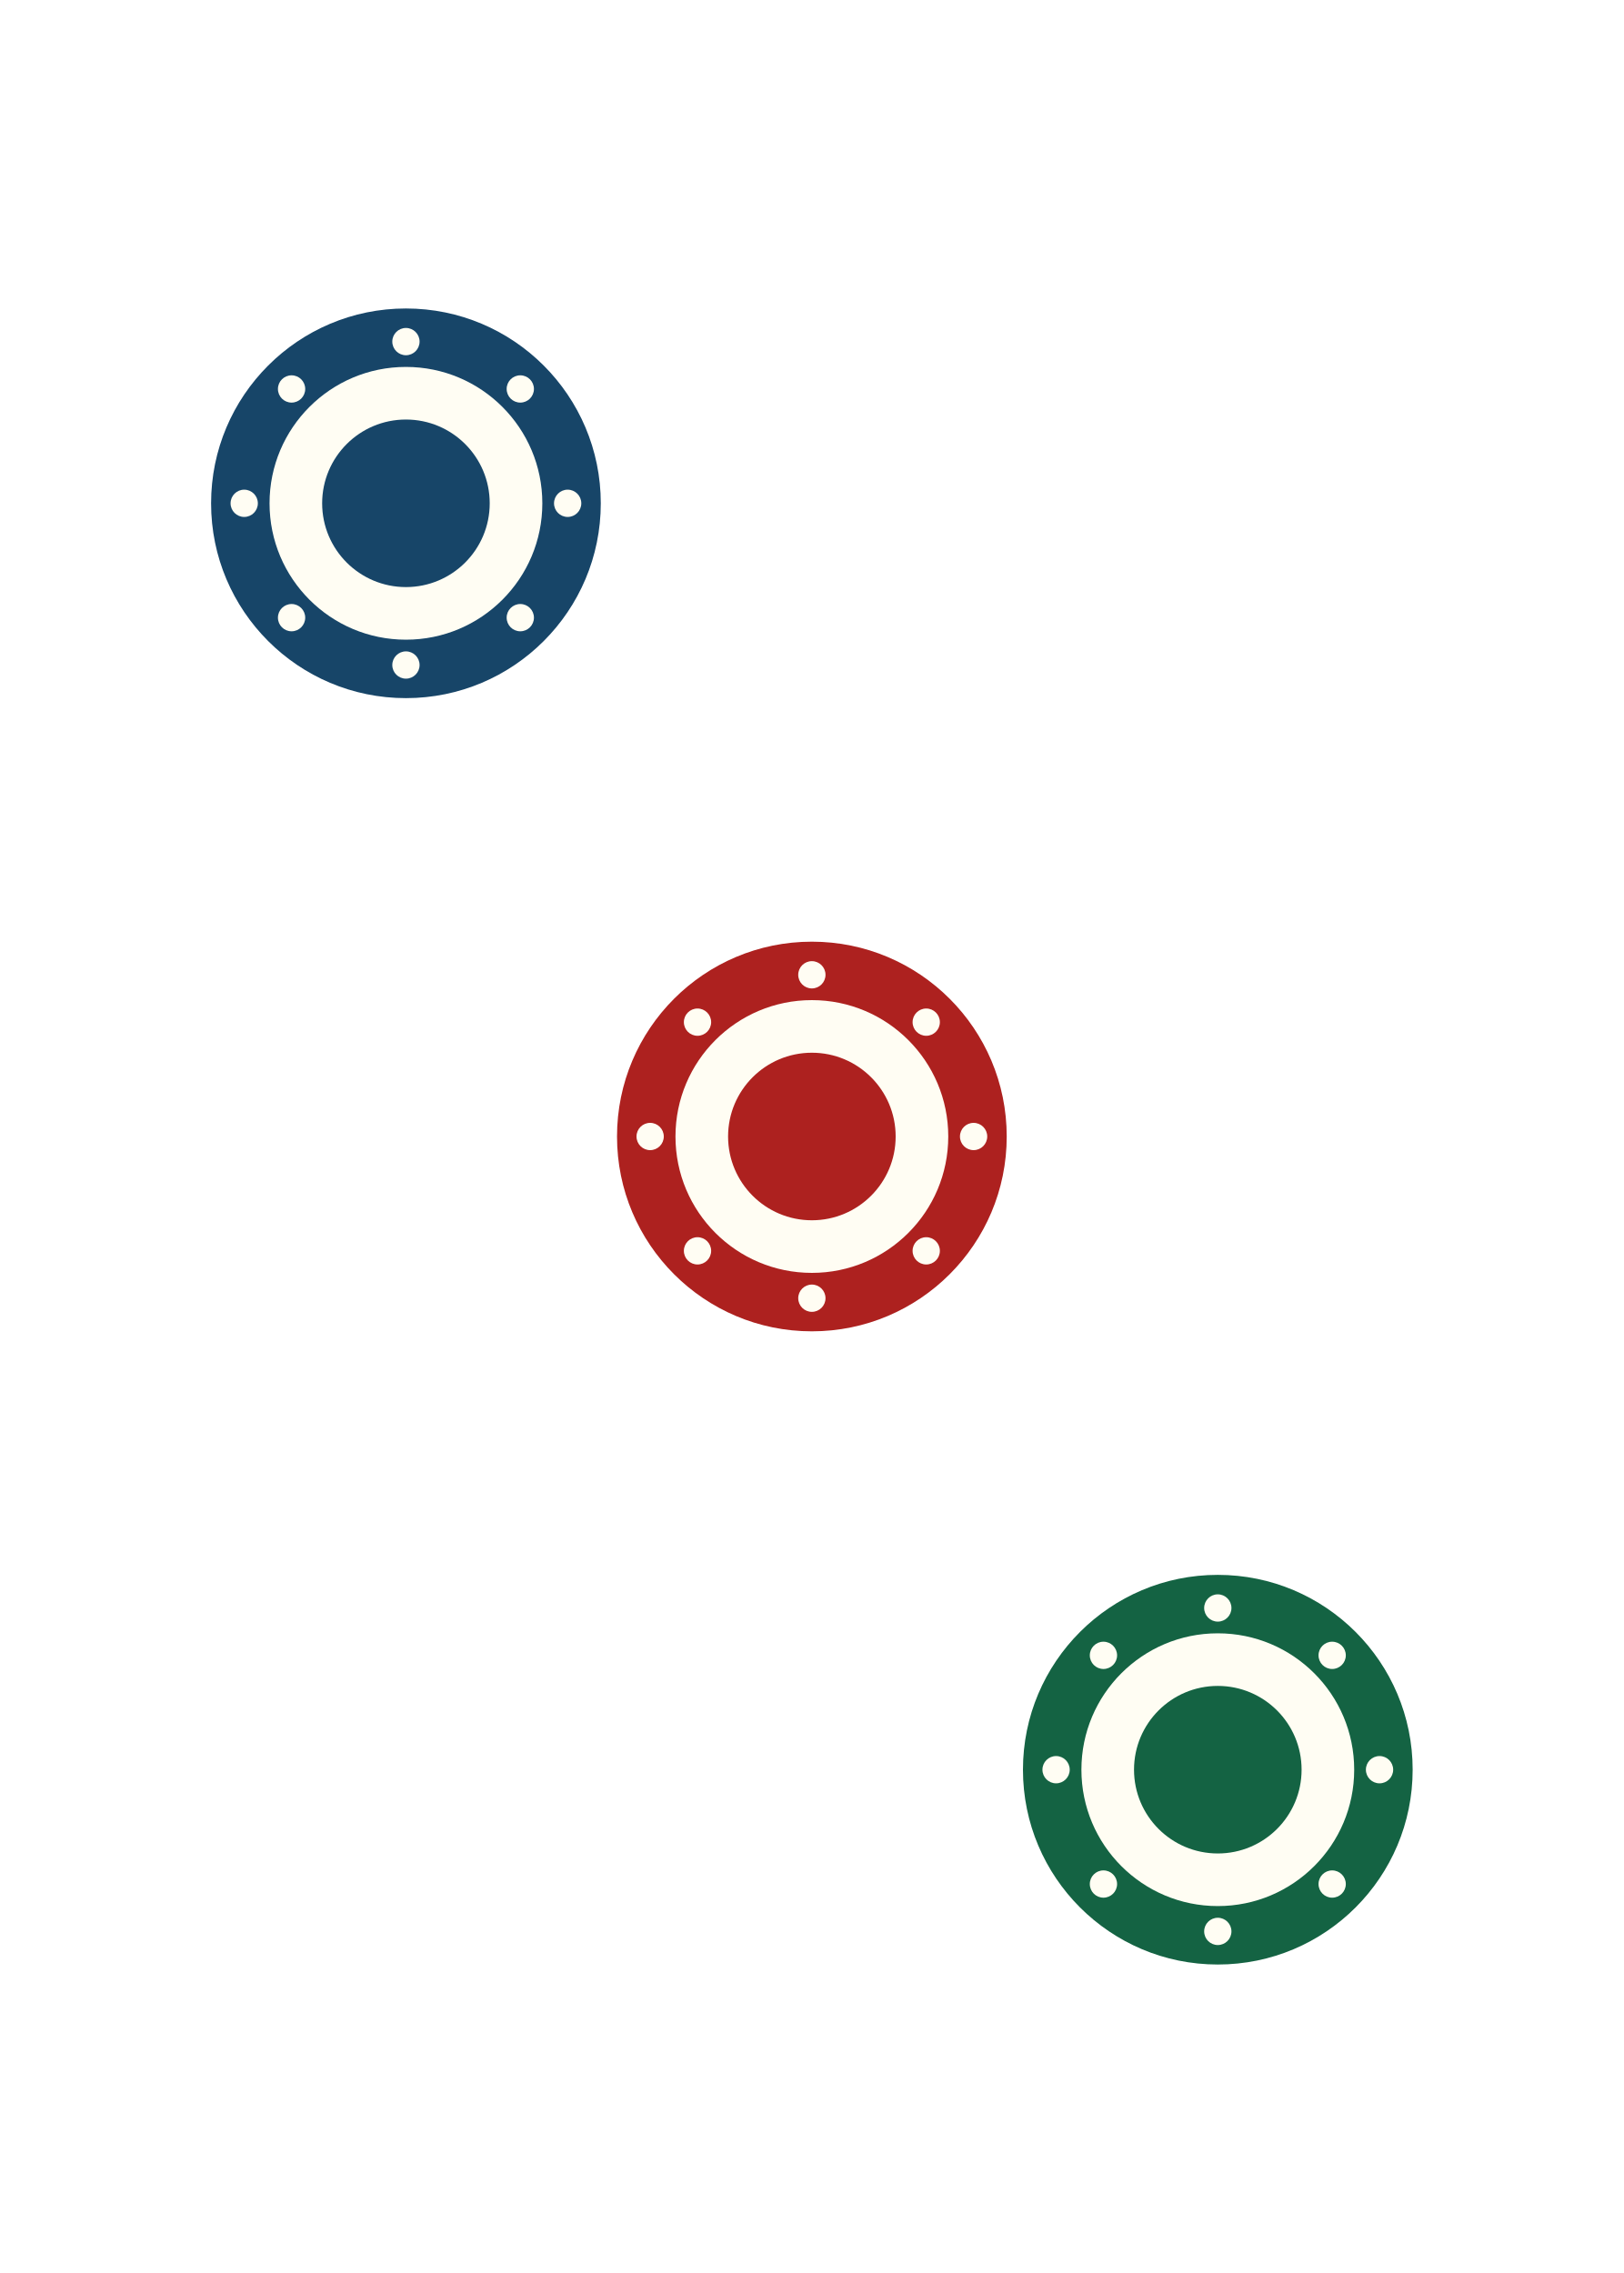
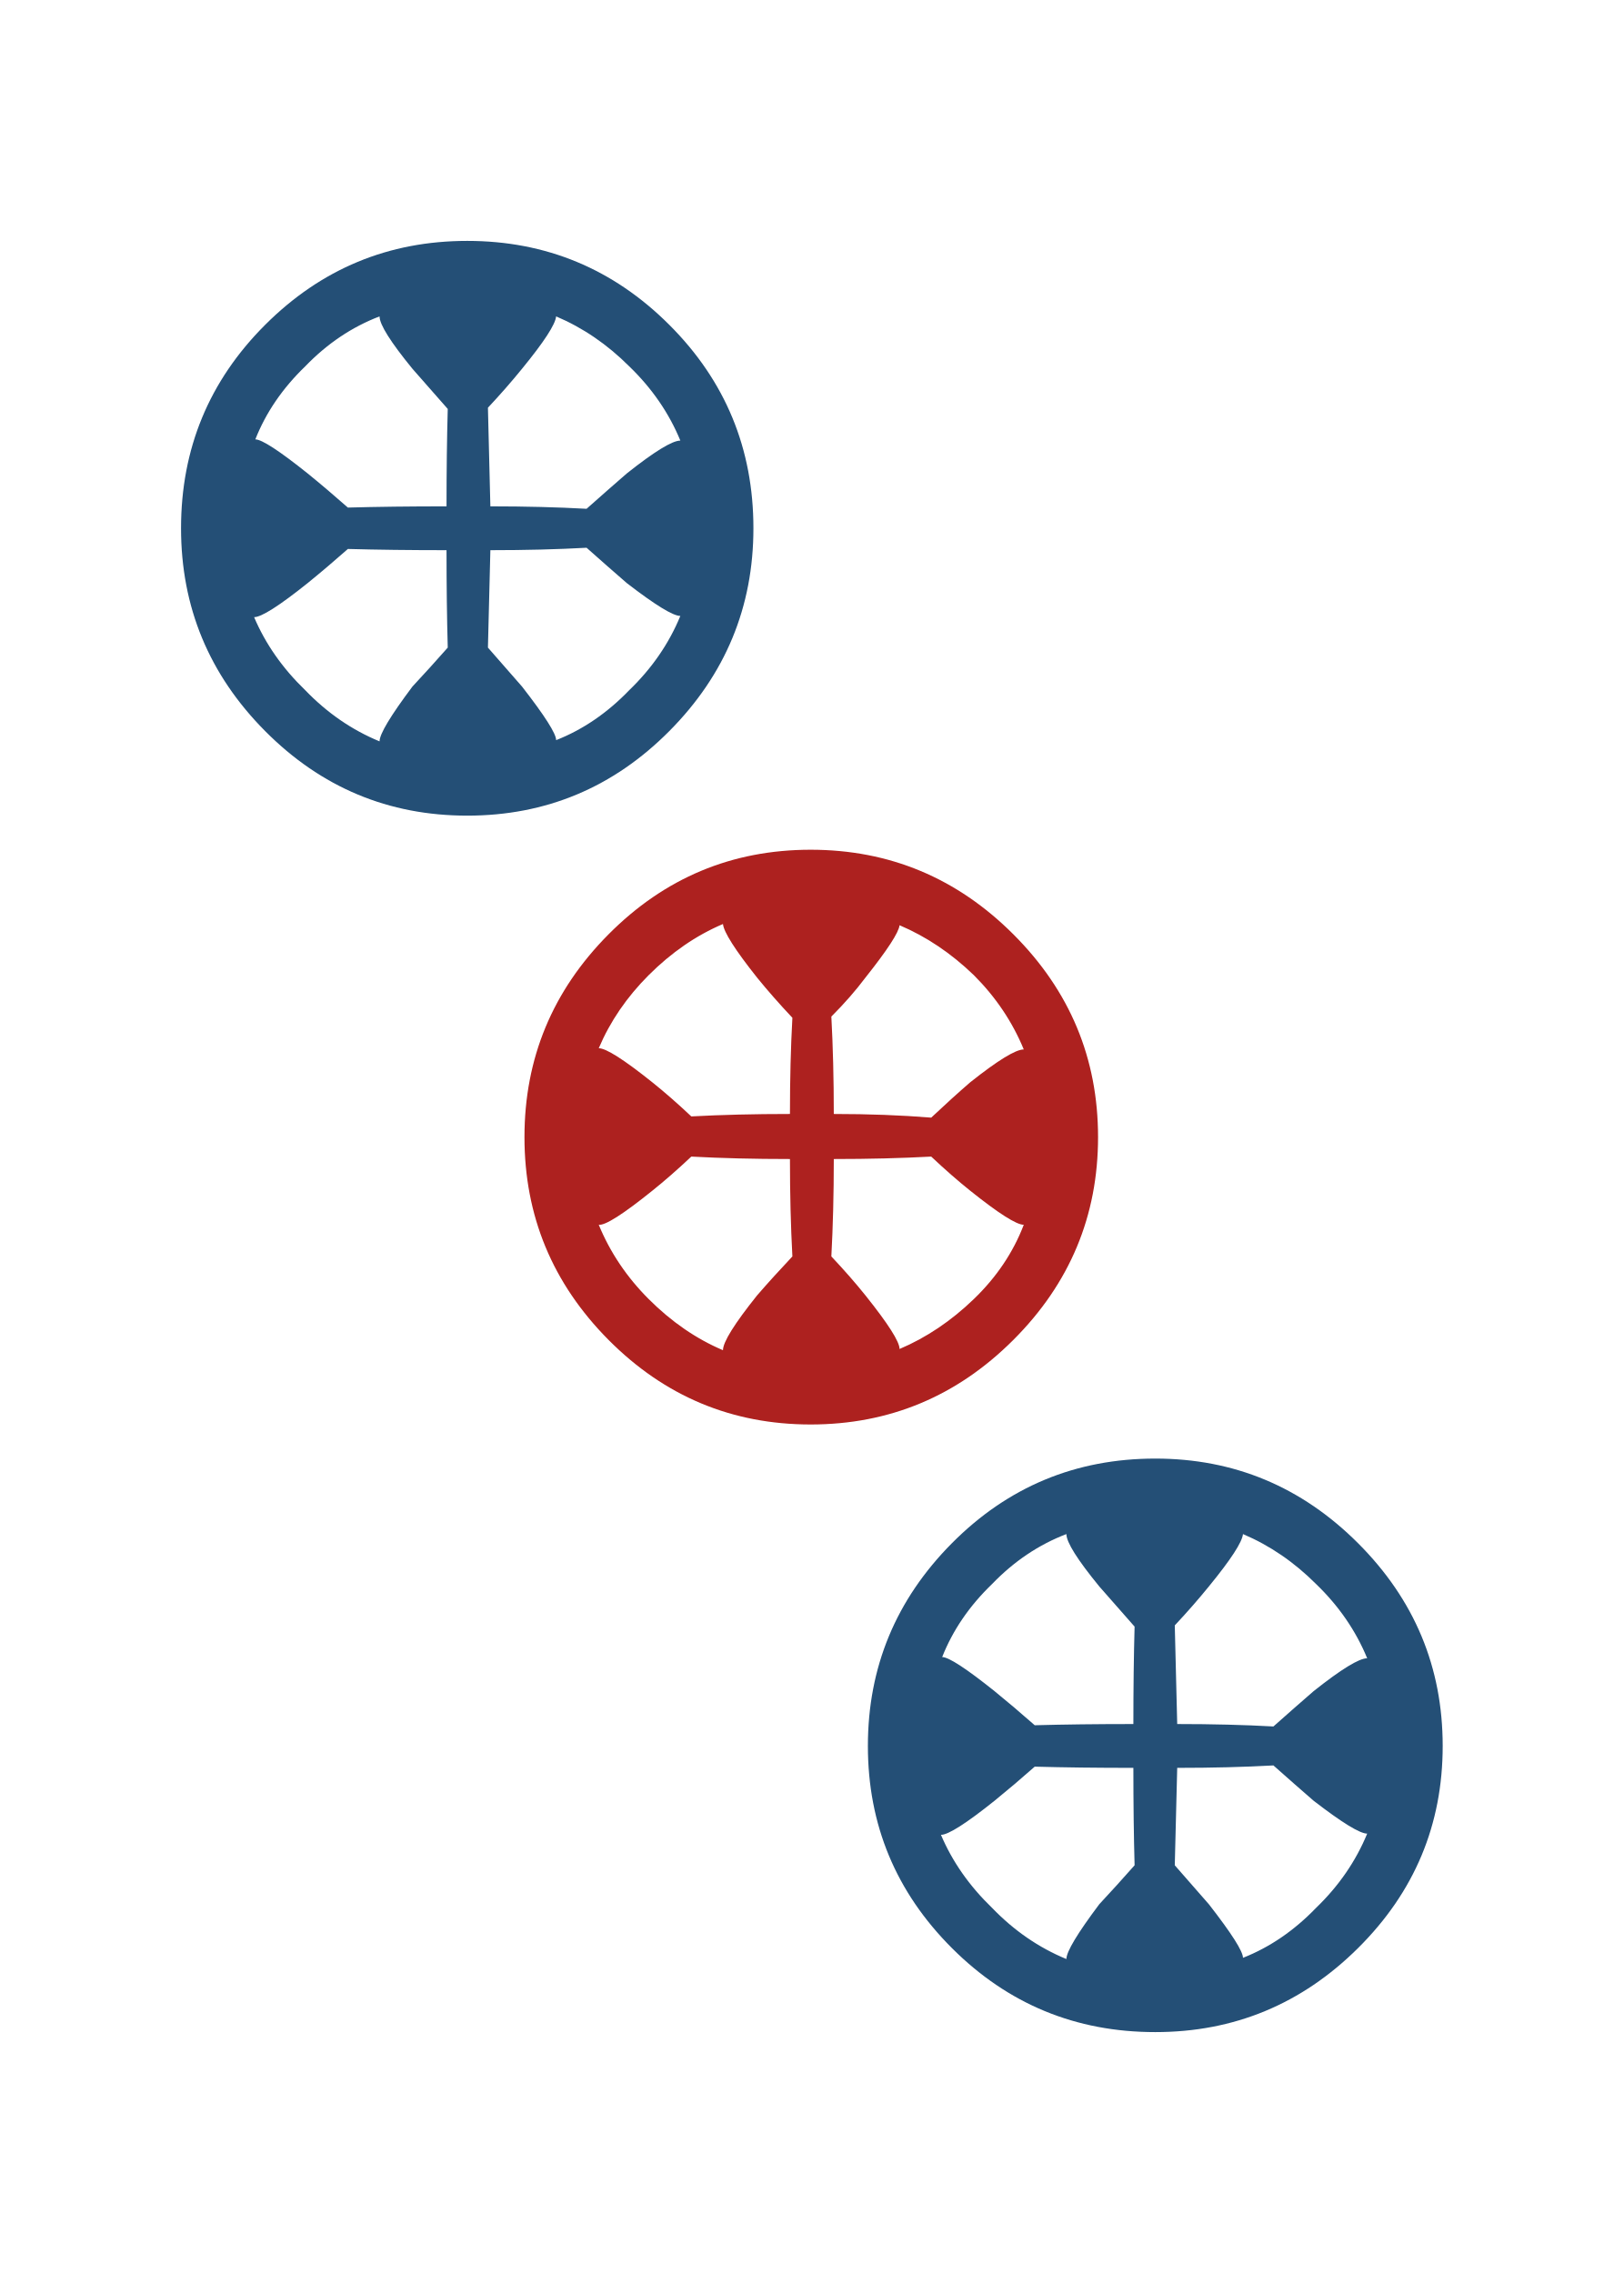
<svg xmlns="http://www.w3.org/2000/svg" viewBox="0 0 100 140">
-   <circle cx="25" cy="31" r="12" fill="#174568" />
-   <circle cx="25" cy="31" r="8.4" fill="#fffdf3" />
-   <circle cx="25" cy="31" r="5.16" fill="#174568" />
-   <circle cx="34.96" cy="31.0" r="0.84" fill="#fffdf3" />
-   <circle cx="32.043" cy="38.043" r="0.84" fill="#fffdf3" />
-   <circle cx="25.0" cy="40.96" r="0.84" fill="#fffdf3" />
-   <circle cx="17.957" cy="38.043" r="0.84" fill="#fffdf3" />
-   <circle cx="15.04" cy="31.0" r="0.84" fill="#fffdf3" />
-   <circle cx="17.957" cy="23.957" r="0.84" fill="#fffdf3" />
-   <circle cx="25" cy="21.04" r="0.84" fill="#fffdf3" />
-   <circle cx="32.043" cy="23.957" r="0.84" fill="#fffdf3" />
-   <circle cx="50" cy="70" r="12" fill="#ad211f" />
-   <circle cx="50" cy="70" r="8.4" fill="#fffdf3" />
-   <circle cx="50" cy="70" r="5.16" fill="#ad211f" />
-   <circle cx="59.96" cy="70.0" r="0.84" fill="#fffdf3" />
-   <circle cx="57.043" cy="77.043" r="0.84" fill="#fffdf3" />
-   <circle cx="50.0" cy="79.96" r="0.84" fill="#fffdf3" />
-   <circle cx="42.957" cy="77.043" r="0.84" fill="#fffdf3" />
-   <circle cx="40.04" cy="70.0" r="0.84" fill="#fffdf3" />
-   <circle cx="42.957" cy="62.957" r="0.84" fill="#fffdf3" />
-   <circle cx="50.0" cy="60.04" r="0.84" fill="#fffdf3" />
-   <circle cx="57.043" cy="62.957" r="0.84" fill="#fffdf3" />
-   <circle cx="75" cy="109" r="12" fill="#146343" />
-   <circle cx="75" cy="109" r="8.4" fill="#fffdf3" />
-   <circle cx="75" cy="109" r="5.16" fill="#146343" />
-   <circle cx="84.96" cy="109.0" r="0.84" fill="#fffdf3" />
-   <circle cx="82.043" cy="116.043" r="0.84" fill="#fffdf3" />
-   <circle cx="75.0" cy="118.96" r="0.84" fill="#fffdf3" />
-   <circle cx="67.957" cy="116.043" r="0.84" fill="#fffdf3" />
-   <circle cx="65.04" cy="109.0" r="0.84" fill="#fffdf3" />
-   <circle cx="67.957" cy="101.957" r="0.84" fill="#fffdf3" />
-   <circle cx="75.0" cy="99.04" r="0.84" fill="#fffdf3" />
-   <circle cx="82.043" cy="101.957" r="0.84" fill="#fffdf3" />
+   <path d="M398 1044Q301 1044 232.0 1113.5Q163 1183 163 1280Q163 1378 232.0 1447.0Q301 1516 398 1516Q495 1516 564.0 1447.0Q633 1378 633 1280Q633 1183 564.0 1113.5Q495 1044 398 1044ZM963 45Q865 45 796.0 114.0Q727 183 727 280Q727 377 796.0 446.5Q865 516 963 516Q1060 516 1129.5 446.5Q1199 377 1199 280Q1199 183 1129.5 114.0Q1060 45 963 45ZM471 1106Q504 1119 531 1147Q559 1174 573 1208Q564 1208 529 1235Q514 1248 496 1264Q460 1262 417 1262Q416 1218 415 1182Q430 1165 443 1150Q471 1114 471 1106ZM573 1352Q559 1386 531 1413Q504 1440 471 1454Q470 1444 443 1411Q430 1395 415 1379Q416 1342 417 1298Q460 1298 496 1296Q514 1312 529 1325Q563 1352 573 1352ZM326 1454Q292 1441 265 1413Q237 1386 224 1353Q232 1353 267 1325Q283 1312 300 1297Q336 1298 381 1298Q381 1342 382 1378Q367 1395 353 1411Q326 1444 326 1454ZM223 1207Q237 1174 265 1147Q292 1119 326 1105Q326 1114 353 1150Q367 1165 382 1182Q381 1218 381 1262Q336 1262 300 1263Q283 1248 267 1235Q232 1207 223 1207ZM1035 106Q1068 119 1095 147Q1123 174 1137 208Q1128 208 1093 235Q1078 248 1060 264Q1024 262 981 262Q980 218 979 182Q994 165 1007 150Q1035 114 1035 106ZM1137 352Q1123 386 1095 413Q1068 440 1035 454Q1034 444 1007 411Q994 395 979 379Q980 342 981 298Q1024 298 1060 296Q1078 312 1093 325Q1127 352 1137 352ZM890 454Q856 441 829 413Q801 386 788 353Q796 353 831 325Q847 312 864 297Q900 298 945 298Q945 342 946 378Q931 395 917 411Q890 444 890 454ZM787 207Q801 174 829 147Q856 119 890 105Q890 114 917 150Q931 165 946 182Q945 218 945 262Q900 262 864 263Q847 248 831 235Q796 207 787 207Z" fill="#244f76" transform="matrix(0.075 0 0 -0.075 -1.075 128.5375)" />
+   <path d="M680 544Q583 544 514.0 613.5Q445 683 445 780Q445 877 514.0 946.5Q583 1016 680 1016Q777 1016 846.5 946.5Q916 877 916 780Q916 683 846.5 613.5Q777 544 680 544ZM753 606Q786 620 814 647Q842 674 855 708Q846 708 811 736Q796 748 779 764Q742 762 699 762Q699 719 697 682Q713 665 725 650Q753 615 753 606ZM855 852Q841 886 814 913Q786 940 753 954Q752 945 725 911Q713 895 697 879Q699 842 699 799Q742 799 779 796Q796 812 811 825Q845 852 855 852ZM608 955Q575 941 547 913Q520 886 506 853Q515 853 550 825Q565 813 582 797Q619 799 663 799Q663 842 665 878Q649 895 636 911Q609 945 608 955ZM506 708Q520 674 547 647Q575 619 608 605Q608 615 636 650Q649 665 665 682Q663 719 663 762Q619 762 582 764Q565 748 550 736Q514 707 506 708Z" fill="#ad211f" transform="matrix(0.075 0 0 -0.075 -1.075 128.5375)" />
</svg>
